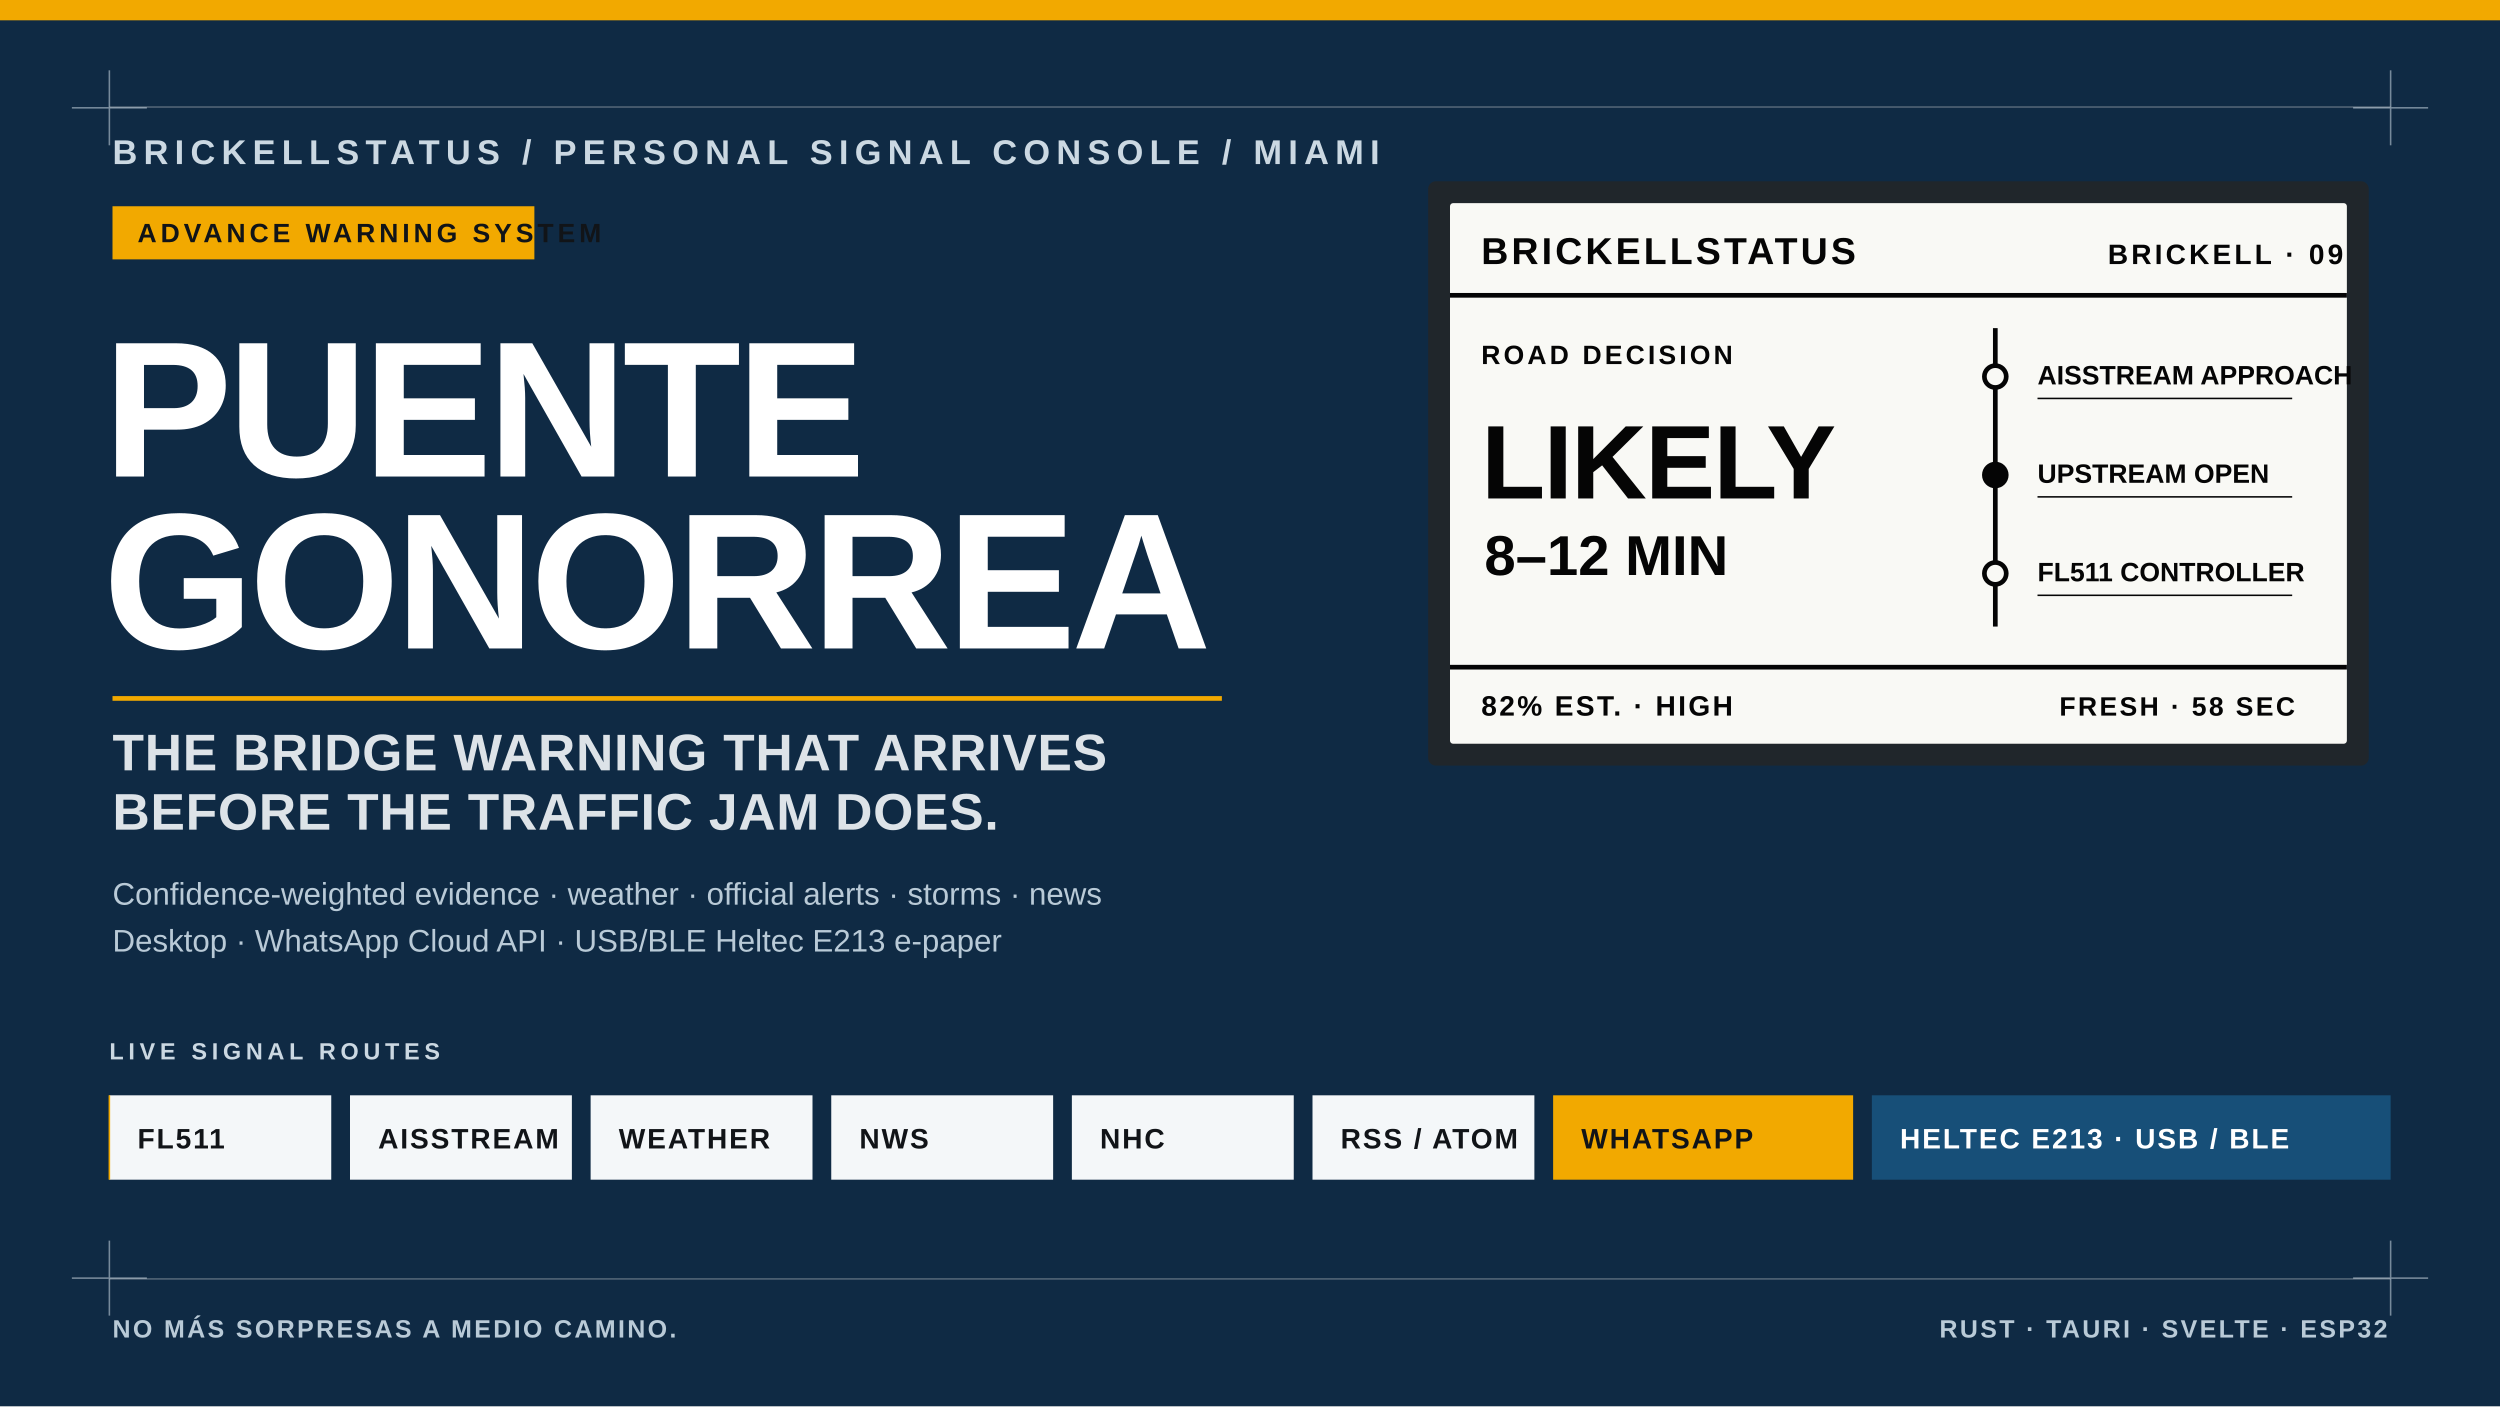
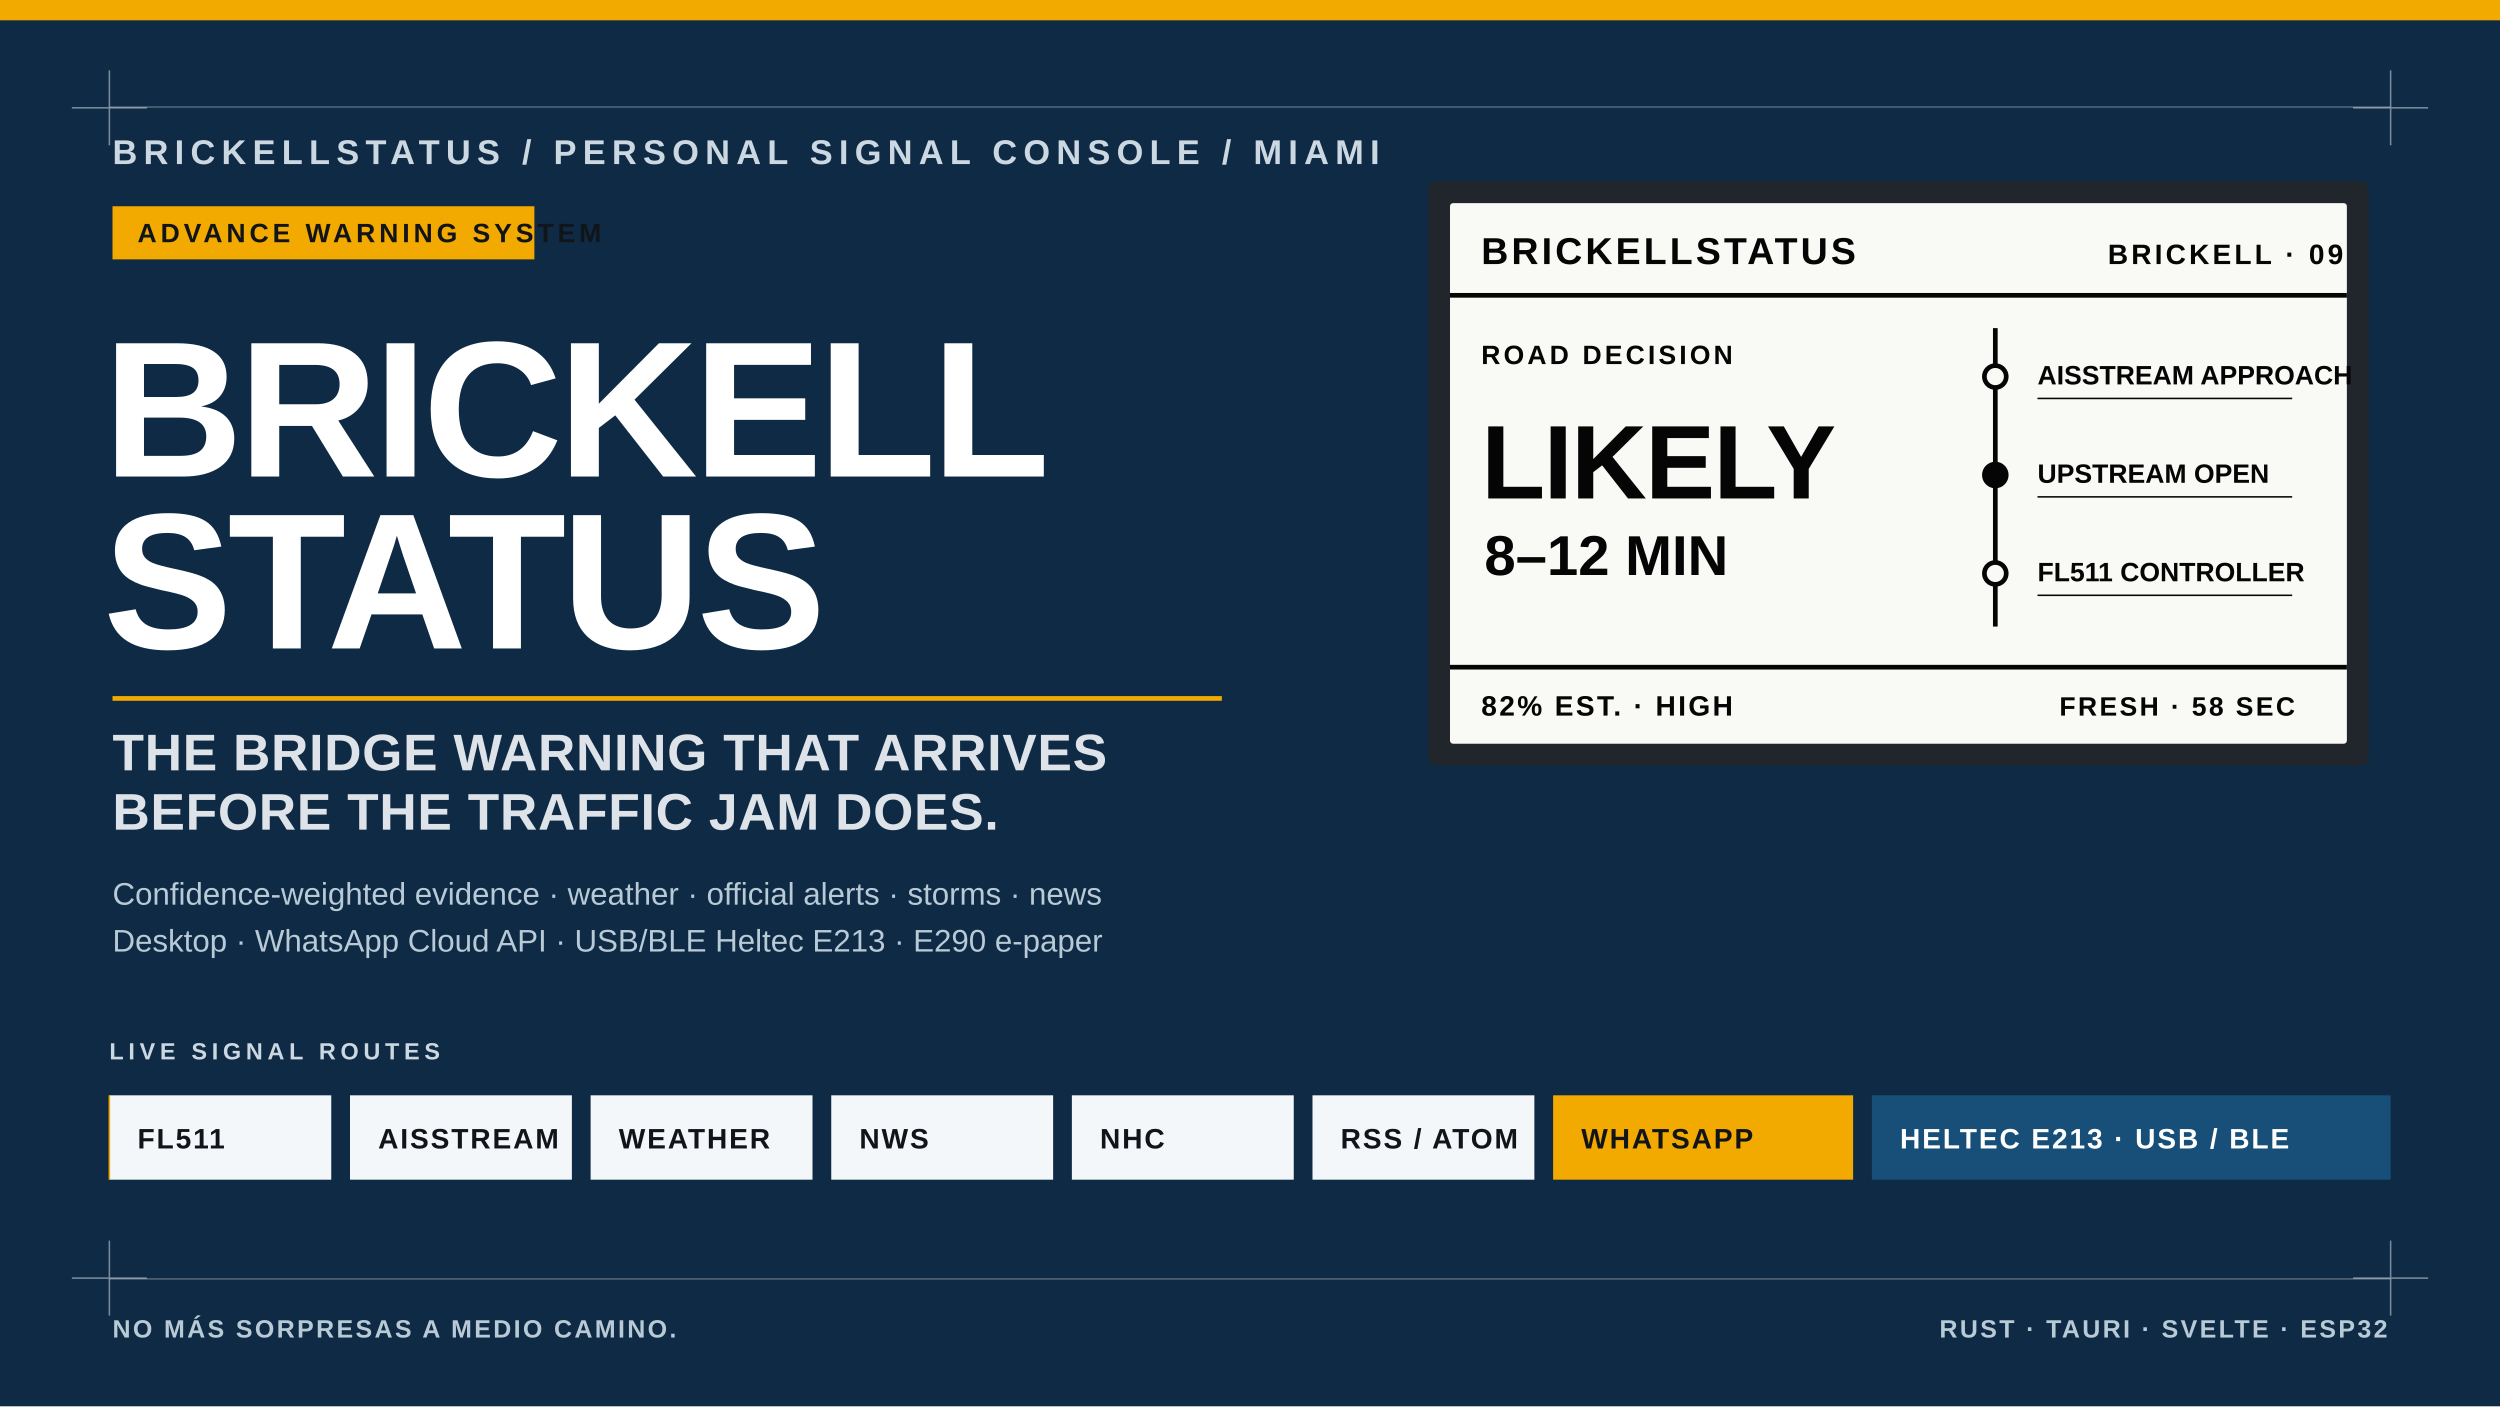
<svg xmlns="http://www.w3.org/2000/svg" width="1600" height="900" viewBox="0 0 1600 900" role="img" aria-labelledby="title description">
  <rect width="1600" height="900" fill="#0F2A44" />
  <path d="M0 0h1600v13H0z" fill="#F2A900" />
  <path d="M70 68h1460v1H70zM70 818h1460v1H70z" fill="#5A6B7C" opacity=".9" />
  <g fill="none" stroke="#CBD8E2" opacity=".55">
    <path d="M70 45v48M94 69H46M1530 45v48M1554 69h-48M70 794v48M94 818H46M1530 794v48M1554 818h-48" />
  </g>
  <g font-family="Arial Narrow, Helvetica Neue, Arial, sans-serif">
    <text x="72" y="105" fill="#CBD8E2" font-size="22" font-weight="700" letter-spacing="4">BRICKELLSTATUS / PERSONAL SIGNAL CONSOLE / MIAMI</text>
    <rect x="72" y="132" width="270" height="34" fill="#F2A900" />
    <text x="88" y="155" fill="#111418" font-size="17" font-weight="800" letter-spacing="2.5">ADVANCE WARNING SYSTEM</text>
-     <text x="66" y="305" fill="#FFFFFF" font-size="124" font-weight="800" letter-spacing="-3">PUENTE</text>
-     <text x="66" y="415" fill="#FFFFFF" font-size="124" font-weight="800" letter-spacing="-3">GONORREA</text>
+     <text x="66" y="305" fill="#FFFFFF" font-size="124" font-weight="800" letter-spacing="-3">BRICKELL</text>
+     <text x="66" y="415" fill="#FFFFFF" font-size="124" font-weight="800" letter-spacing="-3">STATUS</text>
    <path d="M72 447h710" stroke="#F2A900" stroke-width="3" />
    <text x="72" y="493" fill="#DDE3E8" font-size="33" font-weight="700" letter-spacing=".5">THE BRIDGE WARNING THAT ARRIVES</text>
    <text x="72" y="531" fill="#DDE3E8" font-size="33" font-weight="700" letter-spacing=".5">BEFORE THE TRAFFIC JAM DOES.</text>
    <text x="72" y="579" fill="#B9CAD7" font-size="20" font-weight="500">Confidence-weighted evidence · weather · official alerts · storms · news</text>
-     <text x="72" y="609" fill="#B9CAD7" font-size="20" font-weight="500">Desktop · WhatsApp Cloud API · USB/BLE Heltec E213 e-paper</text>
+     <text x="72" y="609" fill="#B9CAD7" font-size="20" font-weight="500">Desktop · WhatsApp Cloud API · USB/BLE Heltec E213 · E290 e-paper</text>
    <g transform="translate(914 116)">
      <rect width="602" height="374" rx="5" fill="#20262B" />
      <rect x="14" y="14" width="574" height="346" rx="2" fill="#F9F9F5" />
      <path d="M14 73h574M14 311h574" stroke="#050505" stroke-width="3" />
      <text x="34" y="53" fill="#050505" font-size="24" font-weight="800" letter-spacing="2">BRICKELLSTATUS</text>
      <text x="435" y="53" fill="#050505" font-size="18" font-weight="700" letter-spacing="2">BRICKELL · 09</text>
      <text x="34" y="117" fill="#050505" font-size="17" font-weight="700" letter-spacing="2">ROAD DECISION</text>
      <text x="34" y="203" fill="#050505" font-size="67" font-weight="800" letter-spacing="-1">LIKELY</text>
      <text x="36" y="252" fill="#050505" font-size="36" font-weight="800">8–12 MIN</text>
      <path d="M363 94v191" stroke="#050505" stroke-width="3" />
      <circle cx="363" cy="125" r="7" fill="#F9F9F5" stroke="#050505" stroke-width="3" />
      <circle cx="363" cy="188" r="7" fill="#050505" stroke="#050505" stroke-width="3" />
      <circle cx="363" cy="251" r="7" fill="#F9F9F5" stroke="#050505" stroke-width="3" />
      <text x="390" y="130" fill="#050505" font-size="17" font-weight="800">AISSTREAM APPROACH</text>
      <text x="390" y="193" fill="#050505" font-size="17" font-weight="800">UPSTREAM OPEN</text>
      <text x="390" y="256" fill="#050505" font-size="17" font-weight="800">FL511 CONTROLLER</text>
      <path d="M390 139h163M390 202h163M390 265h163" stroke="#050505" />
      <text x="34" y="342" fill="#050505" font-size="18" font-weight="800" letter-spacing="1.5">82% EST. · HIGH</text>
      <text x="404" y="342" fill="#050505" font-size="17" font-weight="700" letter-spacing="1.5">FRESH · 58 SEC</text>
    </g>
    <g transform="translate(70 678)">
      <text x="0" y="0" fill="#CBD8E2" font-size="15" font-weight="700" letter-spacing="3">LIVE SIGNAL ROUTES</text>
      <g transform="translate(0 23)" font-size="18" font-weight="800" letter-spacing="1.2">
        <g>
          <rect width="142" height="54" fill="#F4F7F9" />
          <path d="M0 0v54" stroke="#F2A900" />
          <text x="18" y="34" fill="#111418">FL511</text>
        </g>
        <g transform="translate(154)">
          <rect width="142" height="54" fill="#F4F7F9" />
          <text x="18" y="34" fill="#111418">AISSTREAM</text>
        </g>
        <g transform="translate(308)">
          <rect width="142" height="54" fill="#F4F7F9" />
          <text x="18" y="34" fill="#111418">WEATHER</text>
        </g>
        <g transform="translate(462)">
          <rect width="142" height="54" fill="#F4F7F9" />
          <text x="18" y="34" fill="#111418">NWS</text>
        </g>
        <g transform="translate(616)">
          <rect width="142" height="54" fill="#F4F7F9" />
          <text x="18" y="34" fill="#111418">NHC</text>
        </g>
        <g transform="translate(770)">
          <rect width="142" height="54" fill="#F4F7F9" />
          <text x="18" y="34" fill="#111418">RSS / ATOM</text>
        </g>
        <g transform="translate(924)">
          <rect width="192" height="54" fill="#F2A900" />
          <text x="18" y="34" fill="#111418">WHATSAPP</text>
        </g>
        <g transform="translate(1128)">
          <rect width="332" height="54" fill="#174F78" />
          <text x="18" y="34" fill="#FFFFFF">HELTEC E213 · USB / BLE</text>
        </g>
      </g>
    </g>
    <text x="72" y="856" fill="#B9CAD7" font-size="16" font-weight="600" letter-spacing="1.5">NO MÁS SORPRESAS A MEDIO CAMINO.</text>
    <text x="1528" y="856" fill="#B9CAD7" font-size="16" font-weight="600" text-anchor="end" letter-spacing="1.5">RUST · TAURI · SVELTE · ESP32</text>
  </g>
</svg>
